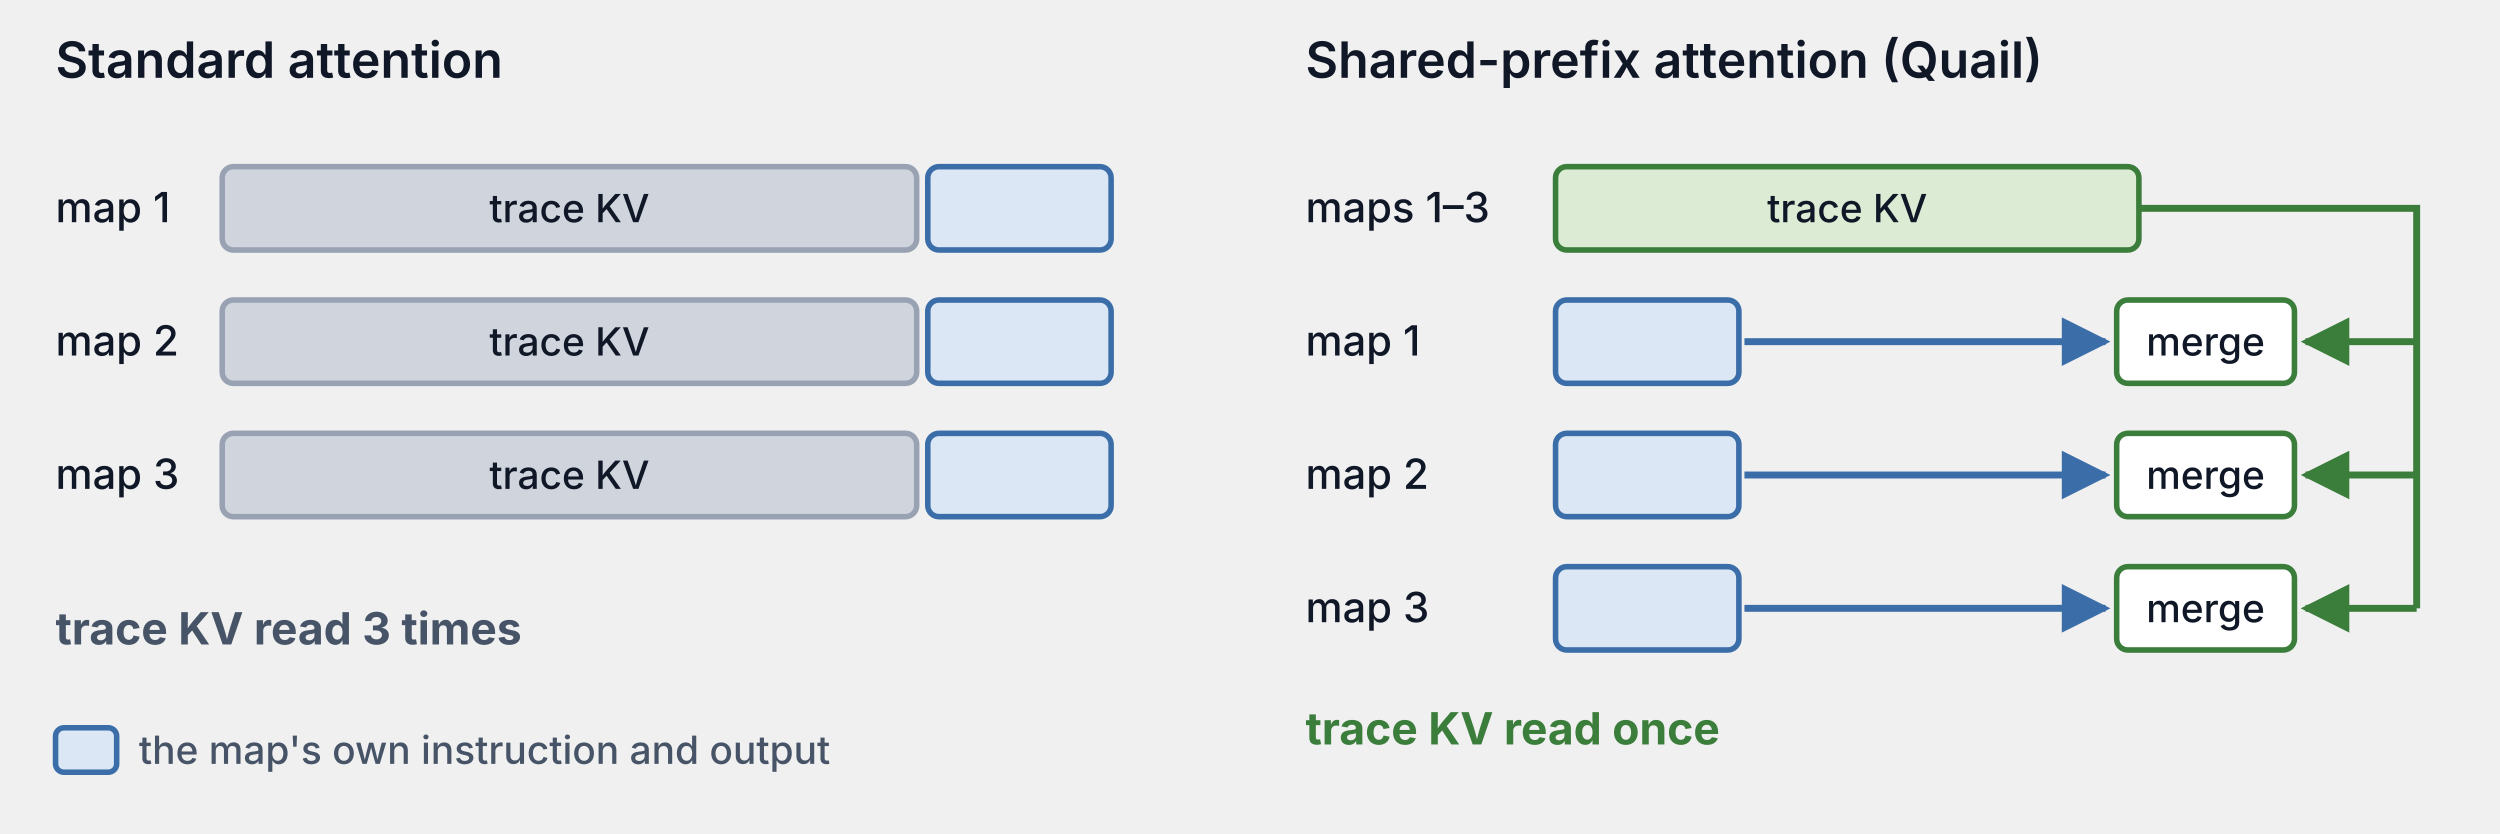
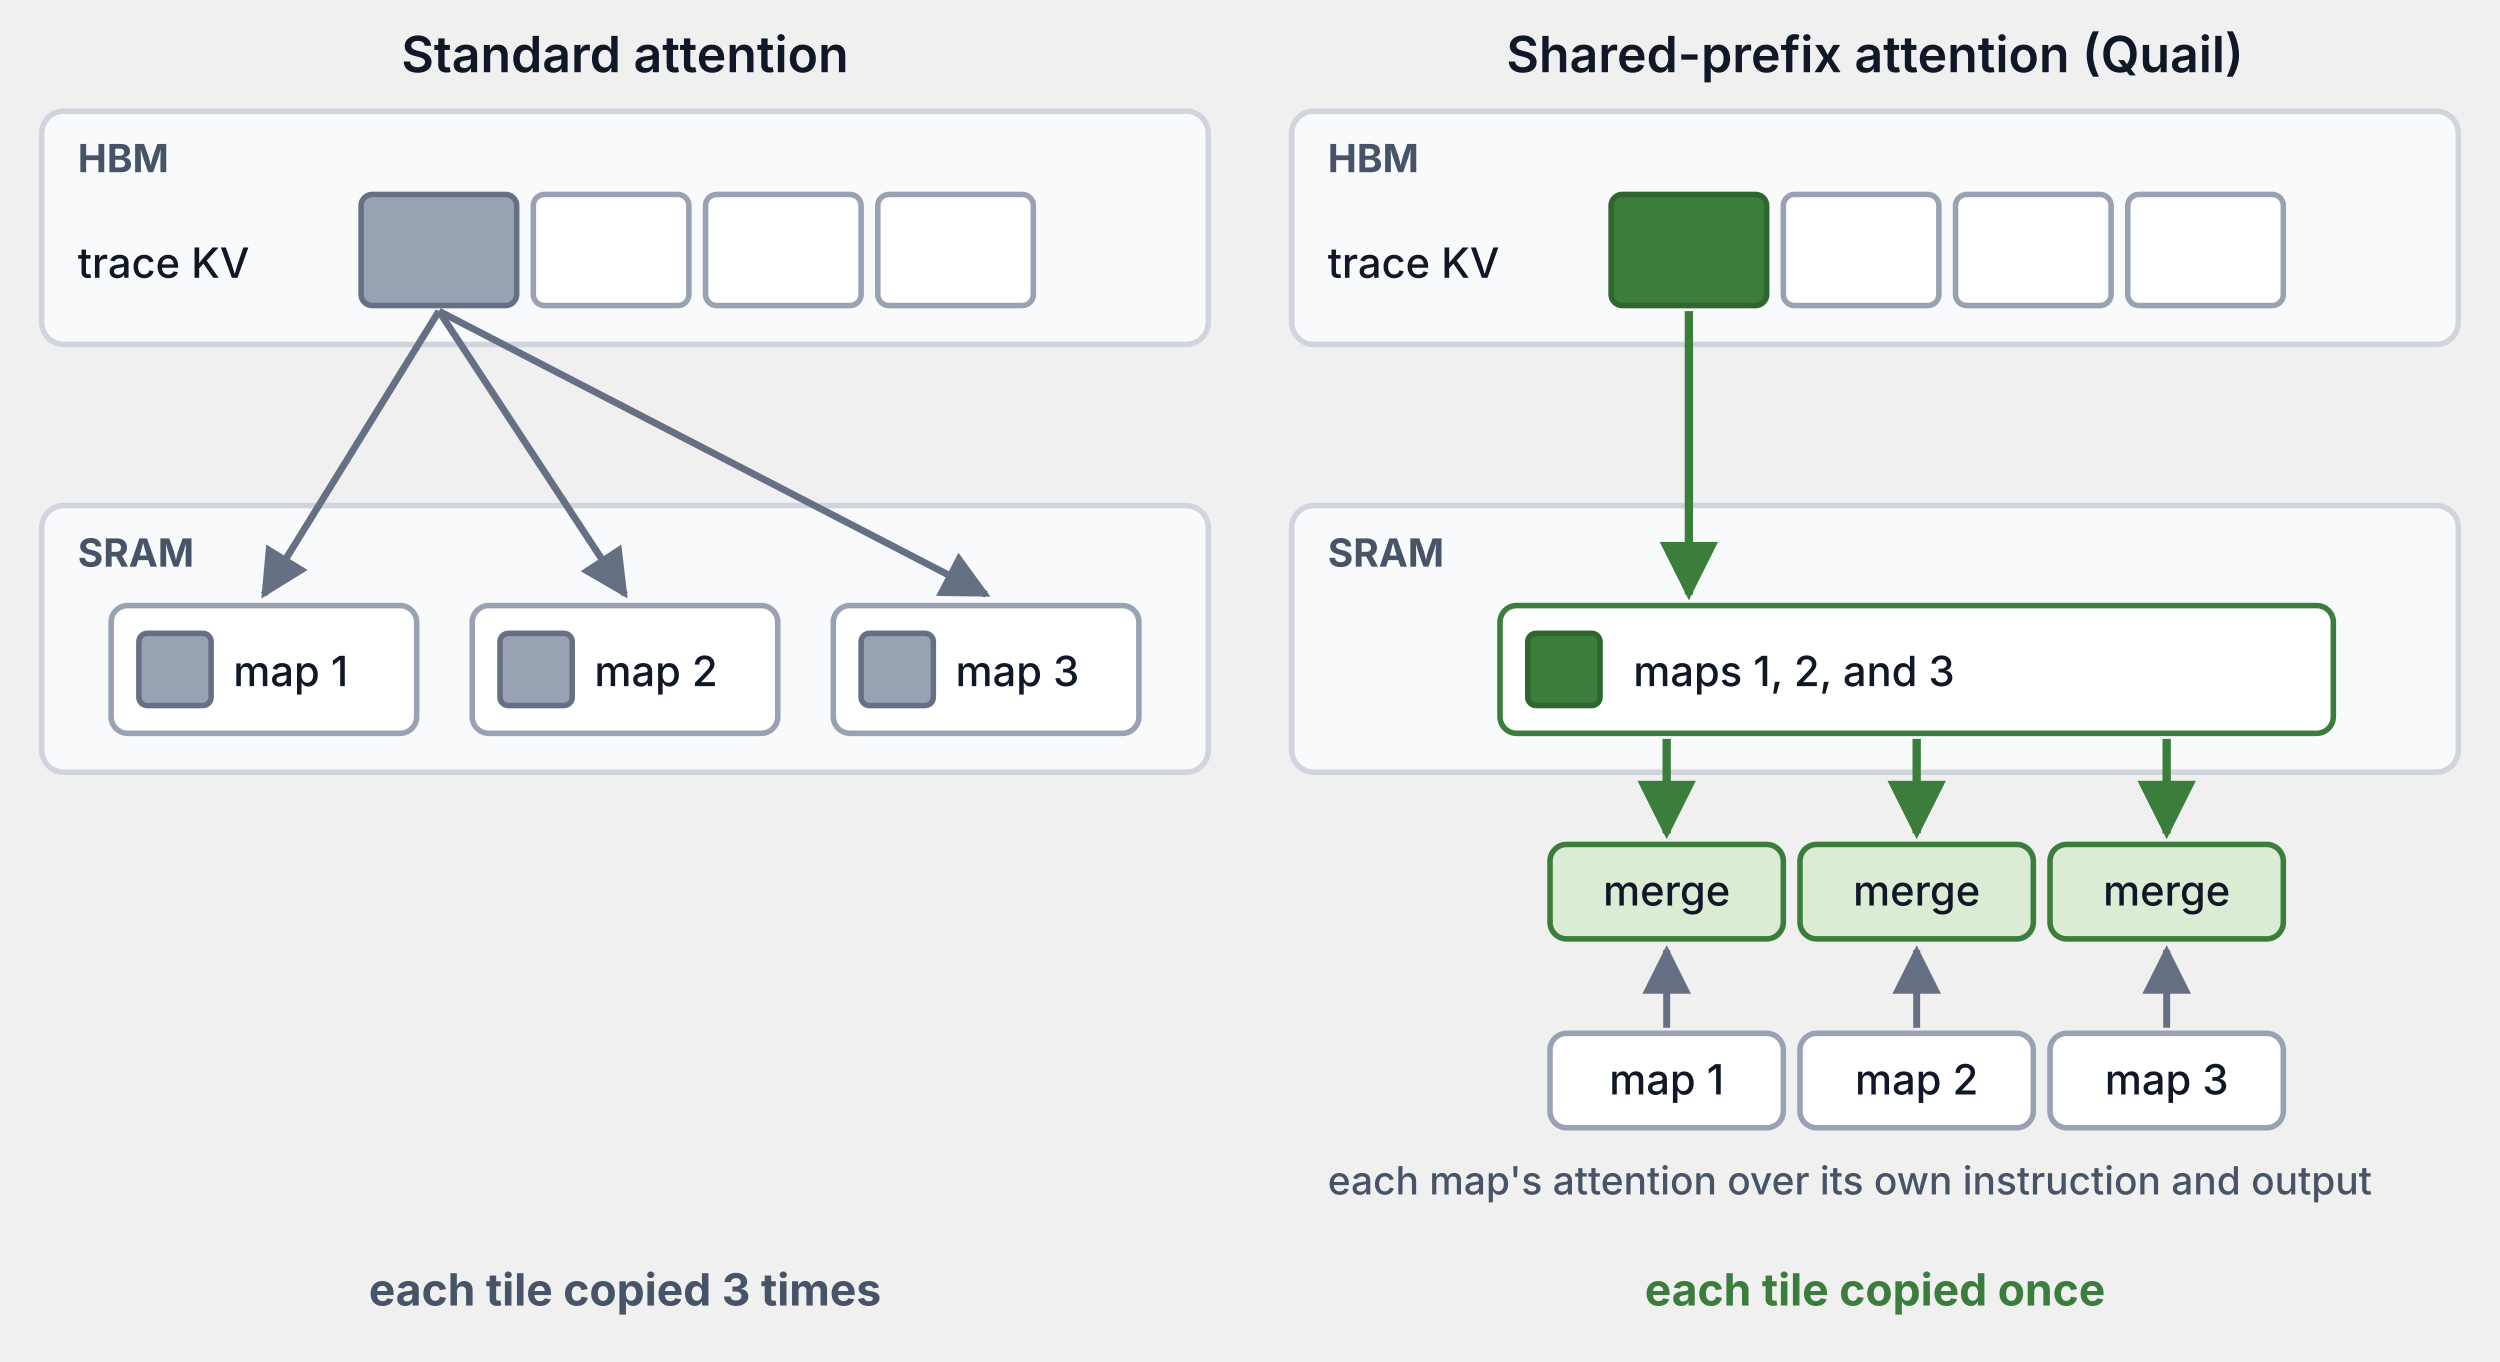
- <svg xmlns="http://www.w3.org/2000/svg" viewBox="0 0 900 300" role="img" aria-labelledby="att-t att-d">
+ <svg xmlns="http://www.w3.org/2000/svg" viewBox="0 0 900 490" role="img" aria-labelledby="att-t att-d">
  <defs>
    <style>
-   .tr { fill: #d0d5dd; stroke: #98a2b3; stroke-width: 2; }
-   .trg { fill: #dcebd3; stroke: #3b7d3b; stroke-width: 2; }
-   .own { fill: #dbe7f5; stroke: #3b6ea8; stroke-width: 2; }
-   .mg { fill: #ffffff; stroke: #3b7d3b; stroke-width: 2; }
+   .mem { fill: #f9fafb; stroke: #d0d5dd; stroke-width: 2; }
+   .tile { fill: #ffffff; stroke: #98a2b3; stroke-width: 2; }
+   .hot { fill: #98a2b3; stroke: #667085; stroke-width: 2; }
+   .hotg { fill: #3b7d3b; stroke: #2f6630; stroke-width: 2; }
+   .slot { fill: #ffffff; stroke: #98a2b3; stroke-width: 2; }
+   .merge { fill: #ffffff; stroke: #3b7d3b; stroke-width: 2; stroke-dasharray: 5 4; }
+   .mergebox { fill: #dcebd3; stroke: #3b7d3b; stroke-width: 2; }
+   .note { fill: #475467; font: 500 14px "Inter", -apple-system, BlinkMacSystemFont, "Segoe UI", sans-serif; }
+   .slotg { fill: #ffffff; stroke: #3b7d3b; stroke-width: 2; }
  .head { fill: #101828; font: 600 18px "Inter", -apple-system, BlinkMacSystemFont, "Segoe UI", sans-serif; }
+   .memlab { fill: #475467; font: 700 14px "Inter", -apple-system, BlinkMacSystemFont, "Segoe UI", sans-serif; }
  .lab { fill: #101828; font: 500 15px "Inter", -apple-system, BlinkMacSystemFont, "Segoe UI", sans-serif; }
-   .in { fill: #101828; font: 500 14px "Inter", -apple-system, BlinkMacSystemFont, "Segoe UI", sans-serif; }
  .bad { fill: #475467; font: 700 16px "Inter", -apple-system, BlinkMacSystemFont, "Segoe UI", sans-serif; }
  .good { fill: #3b7d3b; font: 700 16px "Inter", -apple-system, BlinkMacSystemFont, "Segoe UI", sans-serif; }
-   .key { fill: #475467; font: 500 14px "Inter", -apple-system, BlinkMacSystemFont, "Segoe UI", sans-serif; }
-   .ac { stroke: #3b7d3b; stroke-width: 2.5; fill: none; }
-   .ab { stroke: #3b6ea8; stroke-width: 2.5; fill: none; }
+   .ag { stroke: #667085; stroke-width: 2.5; fill: none; }
+   .ac { stroke: #3b7d3b; stroke-width: 3; fill: none; }
</style>
+     <marker id="mg" viewBox="0 0 10 10" refX="9" refY="5" markerWidth="7" markerHeight="7" orient="auto">
+       <path d="M0,0 L10,5 L0,10 z" fill="#667085" />
+     </marker>
    <marker id="mc" viewBox="0 0 10 10" refX="9" refY="5" markerWidth="7" markerHeight="7" orient="auto">
      <path d="M0,0 L10,5 L0,10 z" fill="#3b7d3b" />
    </marker>
-     <marker id="mb" viewBox="0 0 10 10" refX="9" refY="5" markerWidth="7" markerHeight="7" orient="auto">
-       <path d="M0,0 L10,5 L0,10 z" fill="#3b6ea8" />
-     </marker>
  </defs>
-   <text class="head" x="20" y="28">Standard attention</text>
-   <text class="lab" x="20" y="80">map 1</text>
-   <text class="lab" x="20" y="128">map 2</text>
-   <text class="lab" x="20" y="176">map 3</text>
-   <rect class="tr" x="80" y="60" width="250" height="30" rx="4" />
-   <text class="in" x="205" y="80" text-anchor="middle">trace KV</text>
-   <rect class="own" x="334" y="60" width="66" height="30" rx="4" />
-   <rect class="tr" x="80" y="108" width="250" height="30" rx="4" />
-   <text class="in" x="205" y="128" text-anchor="middle">trace KV</text>
-   <rect class="own" x="334" y="108" width="66" height="30" rx="4" />
-   <rect class="tr" x="80" y="156" width="250" height="30" rx="4" />
-   <text class="in" x="205" y="176" text-anchor="middle">trace KV</text>
-   <rect class="own" x="334" y="156" width="66" height="30" rx="4" />
-   <text class="bad" x="20" y="232">trace KV read 3 times</text>
-   <text class="head" x="470" y="28">Shared-prefix attention (Quail)</text>
-   <text class="lab" x="470" y="80">maps 1–3</text>
-   <rect class="trg" x="560" y="60" width="210" height="30" rx="4" />
-   <text class="in" x="665" y="80" text-anchor="middle">trace KV</text>
-   <text class="lab" x="470" y="128">map 1</text>
-   <text class="lab" x="470" y="176">map 2</text>
-   <text class="lab" x="470" y="224">map 3</text>
-   <rect class="own" x="560" y="108" width="66" height="30" rx="4" />
-   <rect class="own" x="560" y="156" width="66" height="30" rx="4" />
-   <rect class="own" x="560" y="204" width="66" height="30" rx="4" />
-   <path class="ac" d="M770,75 H870 V219" />
-   <line class="ac" x1="870" y1="123" x2="830" y2="123" marker-end="url(#mc)" />
-   <line class="ac" x1="870" y1="171" x2="830" y2="171" marker-end="url(#mc)" />
-   <line class="ac" x1="870" y1="219" x2="830" y2="219" marker-end="url(#mc)" />
-   <line class="ab" x1="628" y1="123" x2="758" y2="123" marker-end="url(#mb)" />
-   <line class="ab" x1="628" y1="171" x2="758" y2="171" marker-end="url(#mb)" />
-   <line class="ab" x1="628" y1="219" x2="758" y2="219" marker-end="url(#mb)" />
-   <rect class="mg" x="762" y="108" width="64" height="30" rx="4" />
-   <text class="in" x="794" y="128" text-anchor="middle">merge</text>
-   <rect class="mg" x="762" y="156" width="64" height="30" rx="4" />
-   <text class="in" x="794" y="176" text-anchor="middle">merge</text>
-   <rect class="mg" x="762" y="204" width="64" height="30" rx="4" />
-   <text class="in" x="794" y="224" text-anchor="middle">merge</text>
-   <text class="good" x="470" y="268">trace KV read once</text>
-   <rect class="own" x="20" y="262" width="22" height="16" rx="3" />
-   <text class="key" x="50" y="275">the map's own instruction and output</text>
+   <text class="head" x="225" y="26" text-anchor="middle">Standard attention</text>
+   <rect class="mem" x="15" y="40" width="420" height="84" rx="8" />
+   <text class="memlab" x="28" y="62">HBM</text>
+   <text class="lab" x="28" y="100">trace KV</text>
+   <rect class="hot" x="130" y="70" width="56" height="40" rx="4" />
+   <rect class="tile" x="192" y="70" width="56" height="40" rx="4" />
+   <rect class="tile" x="254" y="70" width="56" height="40" rx="4" />
+   <rect class="tile" x="316" y="70" width="56" height="40" rx="4" />
+   <rect class="mem" x="15" y="182" width="420" height="96" rx="8" />
+   <text class="memlab" x="28" y="204">SRAM</text>
+   <line class="ag" x1="158" y1="112" x2="95" y2="214" marker-end="url(#mg)" />
+   <line class="ag" x1="158" y1="112" x2="225" y2="214" marker-end="url(#mg)" />
+   <line class="ag" x1="158" y1="112" x2="355" y2="214" marker-end="url(#mg)" />
+   <rect class="slot" x="40" y="218" width="110" height="46" rx="6" />
+   <rect class="hot" x="50" y="228" width="26" height="26" rx="3" />
+   <text class="lab" x="84" y="247">map 1</text>
+   <rect class="slot" x="170" y="218" width="110" height="46" rx="6" />
+   <rect class="hot" x="180" y="228" width="26" height="26" rx="3" />
+   <text class="lab" x="214" y="247">map 2</text>
+   <rect class="slot" x="300" y="218" width="110" height="46" rx="6" />
+   <rect class="hot" x="310" y="228" width="26" height="26" rx="3" />
+   <text class="lab" x="344" y="247">map 3</text>
+   <text class="bad" x="225" y="470" text-anchor="middle">each tile copied 3 times</text>
+   <text class="head" x="675" y="26" text-anchor="middle">Shared-prefix attention (Quail)</text>
+   <rect class="mem" x="465" y="40" width="420" height="84" rx="8" />
+   <text class="memlab" x="478" y="62">HBM</text>
+   <text class="lab" x="478" y="100">trace KV</text>
+   <rect class="hotg" x="580" y="70" width="56" height="40" rx="4" />
+   <rect class="tile" x="642" y="70" width="56" height="40" rx="4" />
+   <rect class="tile" x="704" y="70" width="56" height="40" rx="4" />
+   <rect class="tile" x="766" y="70" width="56" height="40" rx="4" />
+   <rect class="mem" x="465" y="182" width="420" height="96" rx="8" />
+   <text class="memlab" x="478" y="204">SRAM</text>
+   <line class="ac" x1="608" y1="112" x2="608" y2="214" marker-end="url(#mc)" />
+   <rect class="slotg" x="540" y="218" width="300" height="46" rx="6" />
+   <rect class="hotg" x="550" y="228" width="26" height="26" rx="3" />
+   <text class="lab" x="588" y="247">maps 1, 2, and 3</text>
+   <line class="ac" x1="600" y1="266" x2="600" y2="300" marker-end="url(#mc)" />
+   <line class="ac" x1="690" y1="266" x2="690" y2="300" marker-end="url(#mc)" />
+   <line class="ac" x1="780" y1="266" x2="780" y2="300" marker-end="url(#mc)" />
+   <rect class="mergebox" x="558" y="304" width="84" height="34" rx="6" />
+   <rect class="mergebox" x="648" y="304" width="84" height="34" rx="6" />
+   <rect class="mergebox" x="738" y="304" width="84" height="34" rx="6" />
+   <text class="lab" x="600" y="326" text-anchor="middle">merge</text>
+   <text class="lab" x="690" y="326" text-anchor="middle">merge</text>
+   <text class="lab" x="780" y="326" text-anchor="middle">merge</text>
+   <line class="ag" x1="600" y1="370" x2="600" y2="342" marker-end="url(#mg)" />
+   <line class="ag" x1="690" y1="370" x2="690" y2="342" marker-end="url(#mg)" />
+   <line class="ag" x1="780" y1="370" x2="780" y2="342" marker-end="url(#mg)" />
+   <rect class="slot" x="558" y="372" width="84" height="34" rx="6" />
+   <rect class="slot" x="648" y="372" width="84" height="34" rx="6" />
+   <rect class="slot" x="738" y="372" width="84" height="34" rx="6" />
+   <text class="lab" x="600" y="394" text-anchor="middle">map 1</text>
+   <text class="lab" x="690" y="394" text-anchor="middle">map 2</text>
+   <text class="lab" x="780" y="394" text-anchor="middle">map 3</text>
+   <text class="note" x="478" y="430">each map's attention over its own instruction and output</text>
+   <text class="good" x="675" y="470" text-anchor="middle">each tile copied once</text>
</svg>
